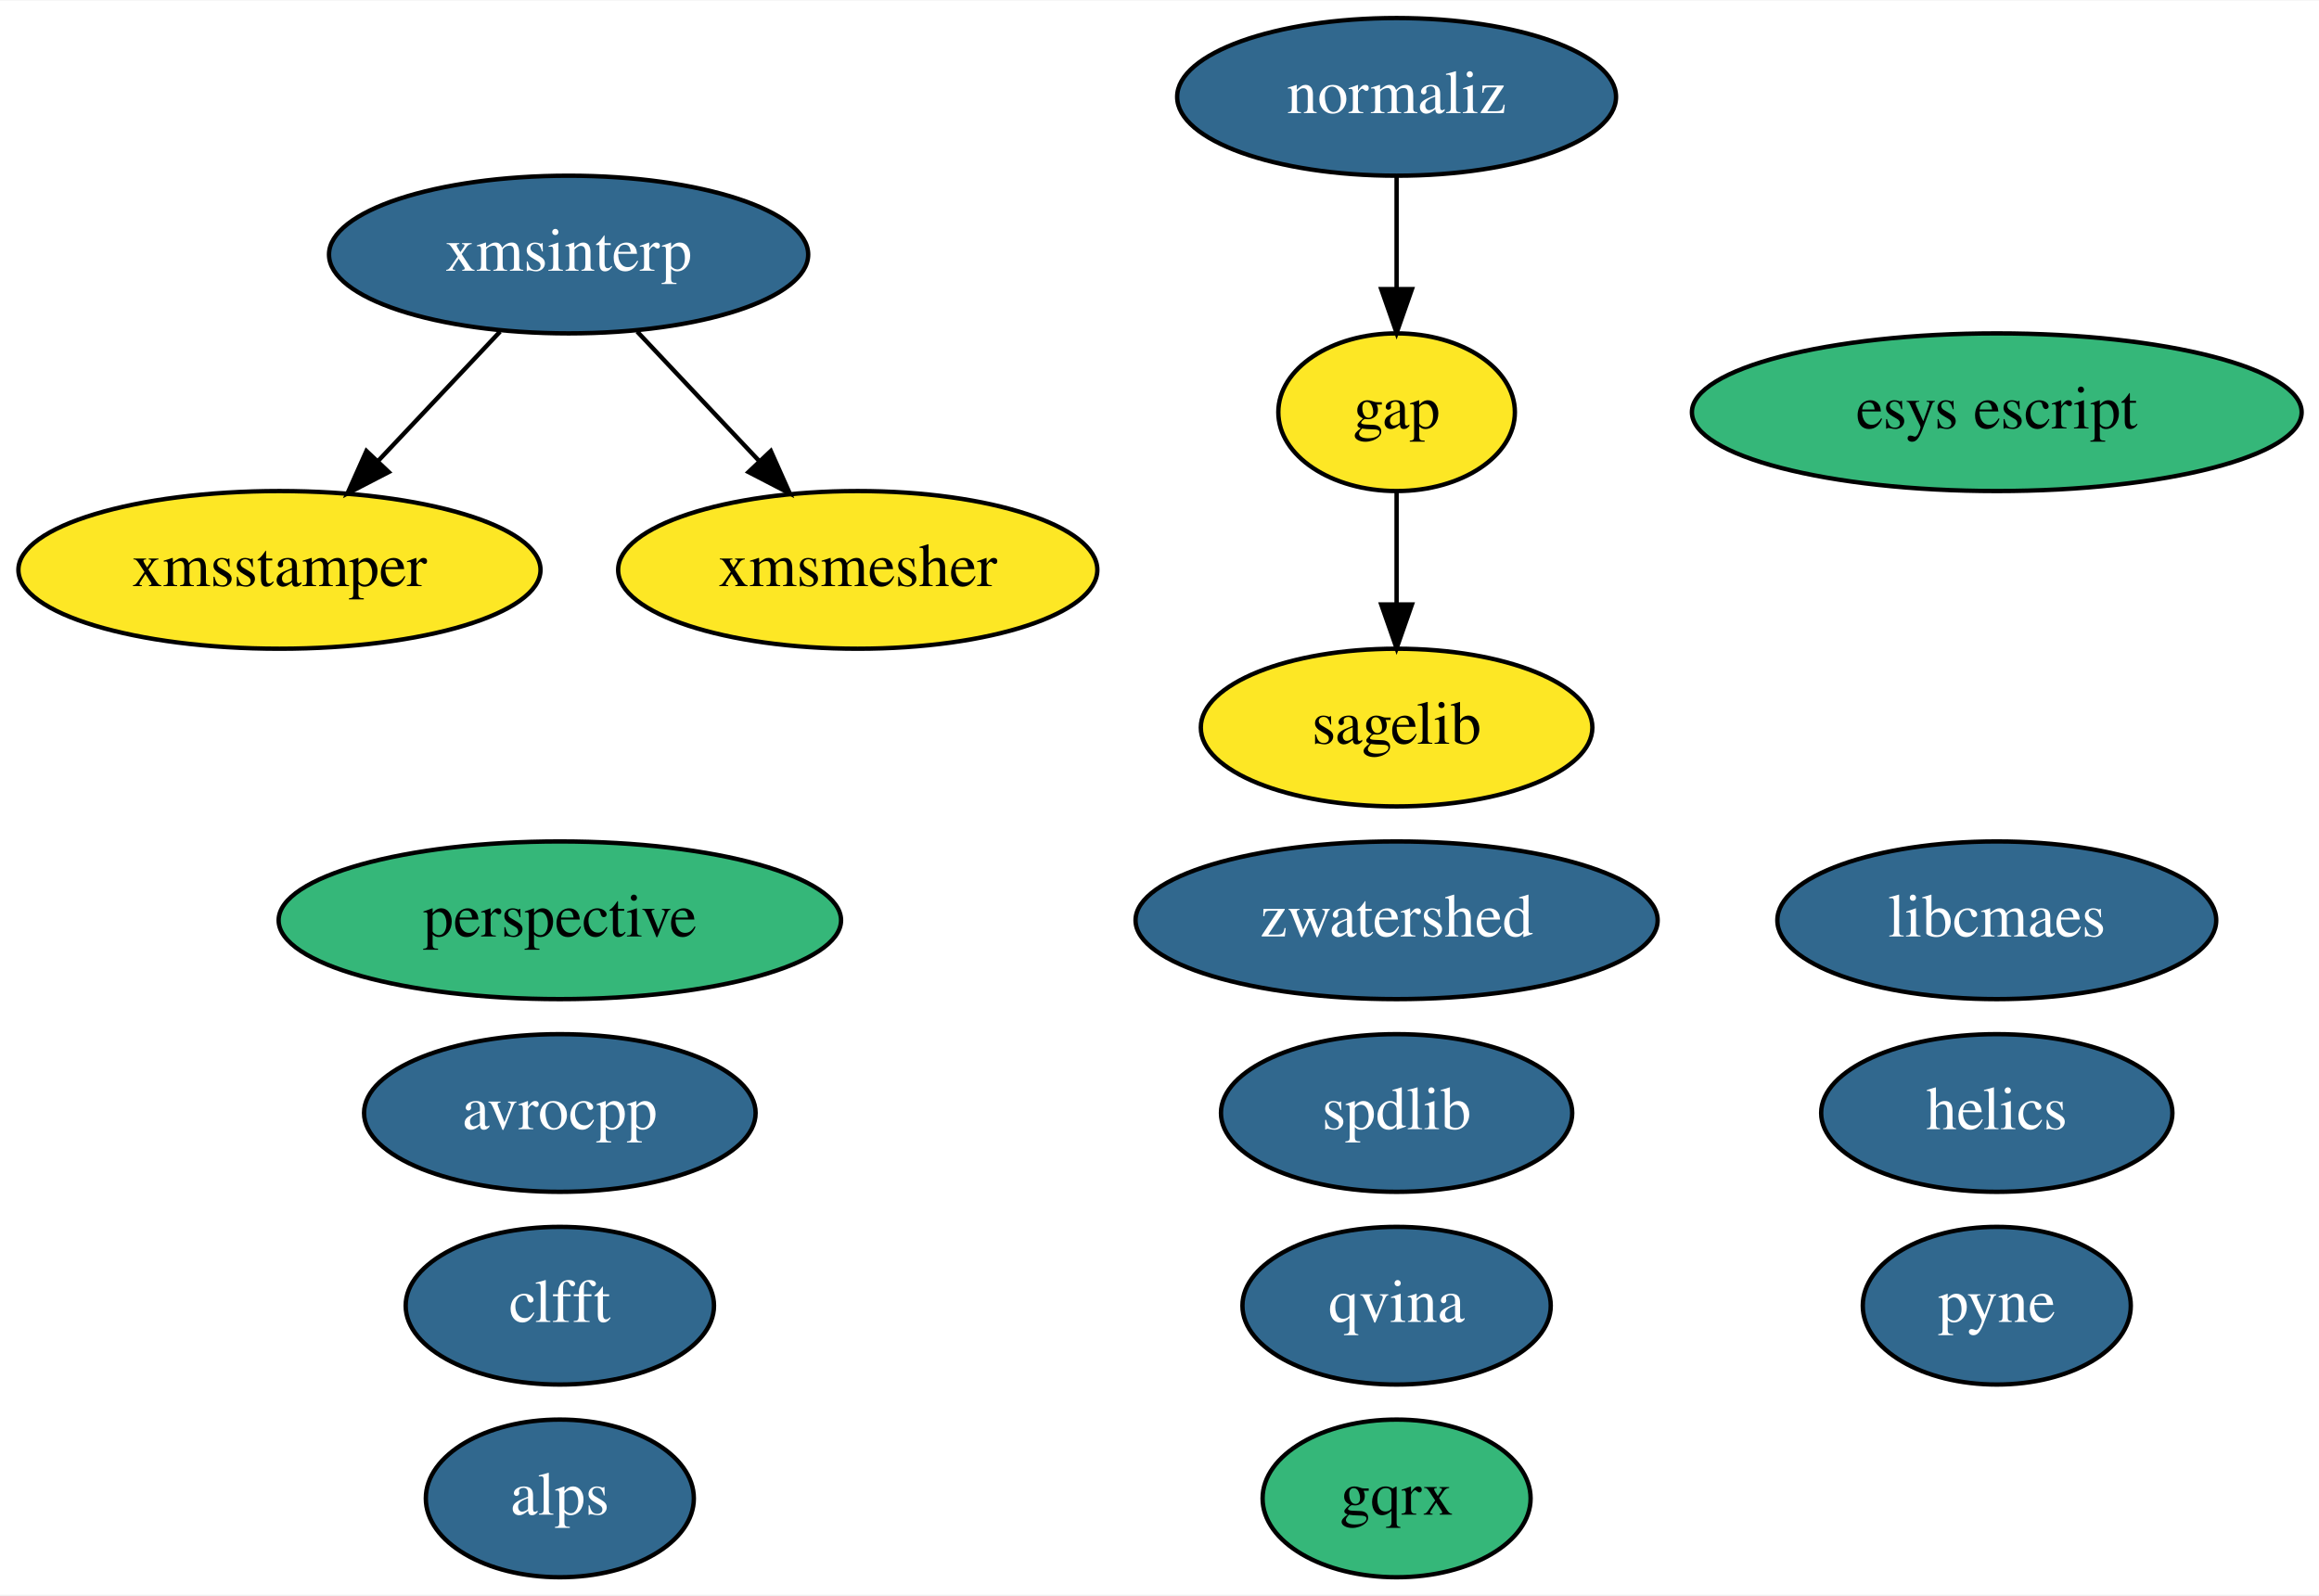
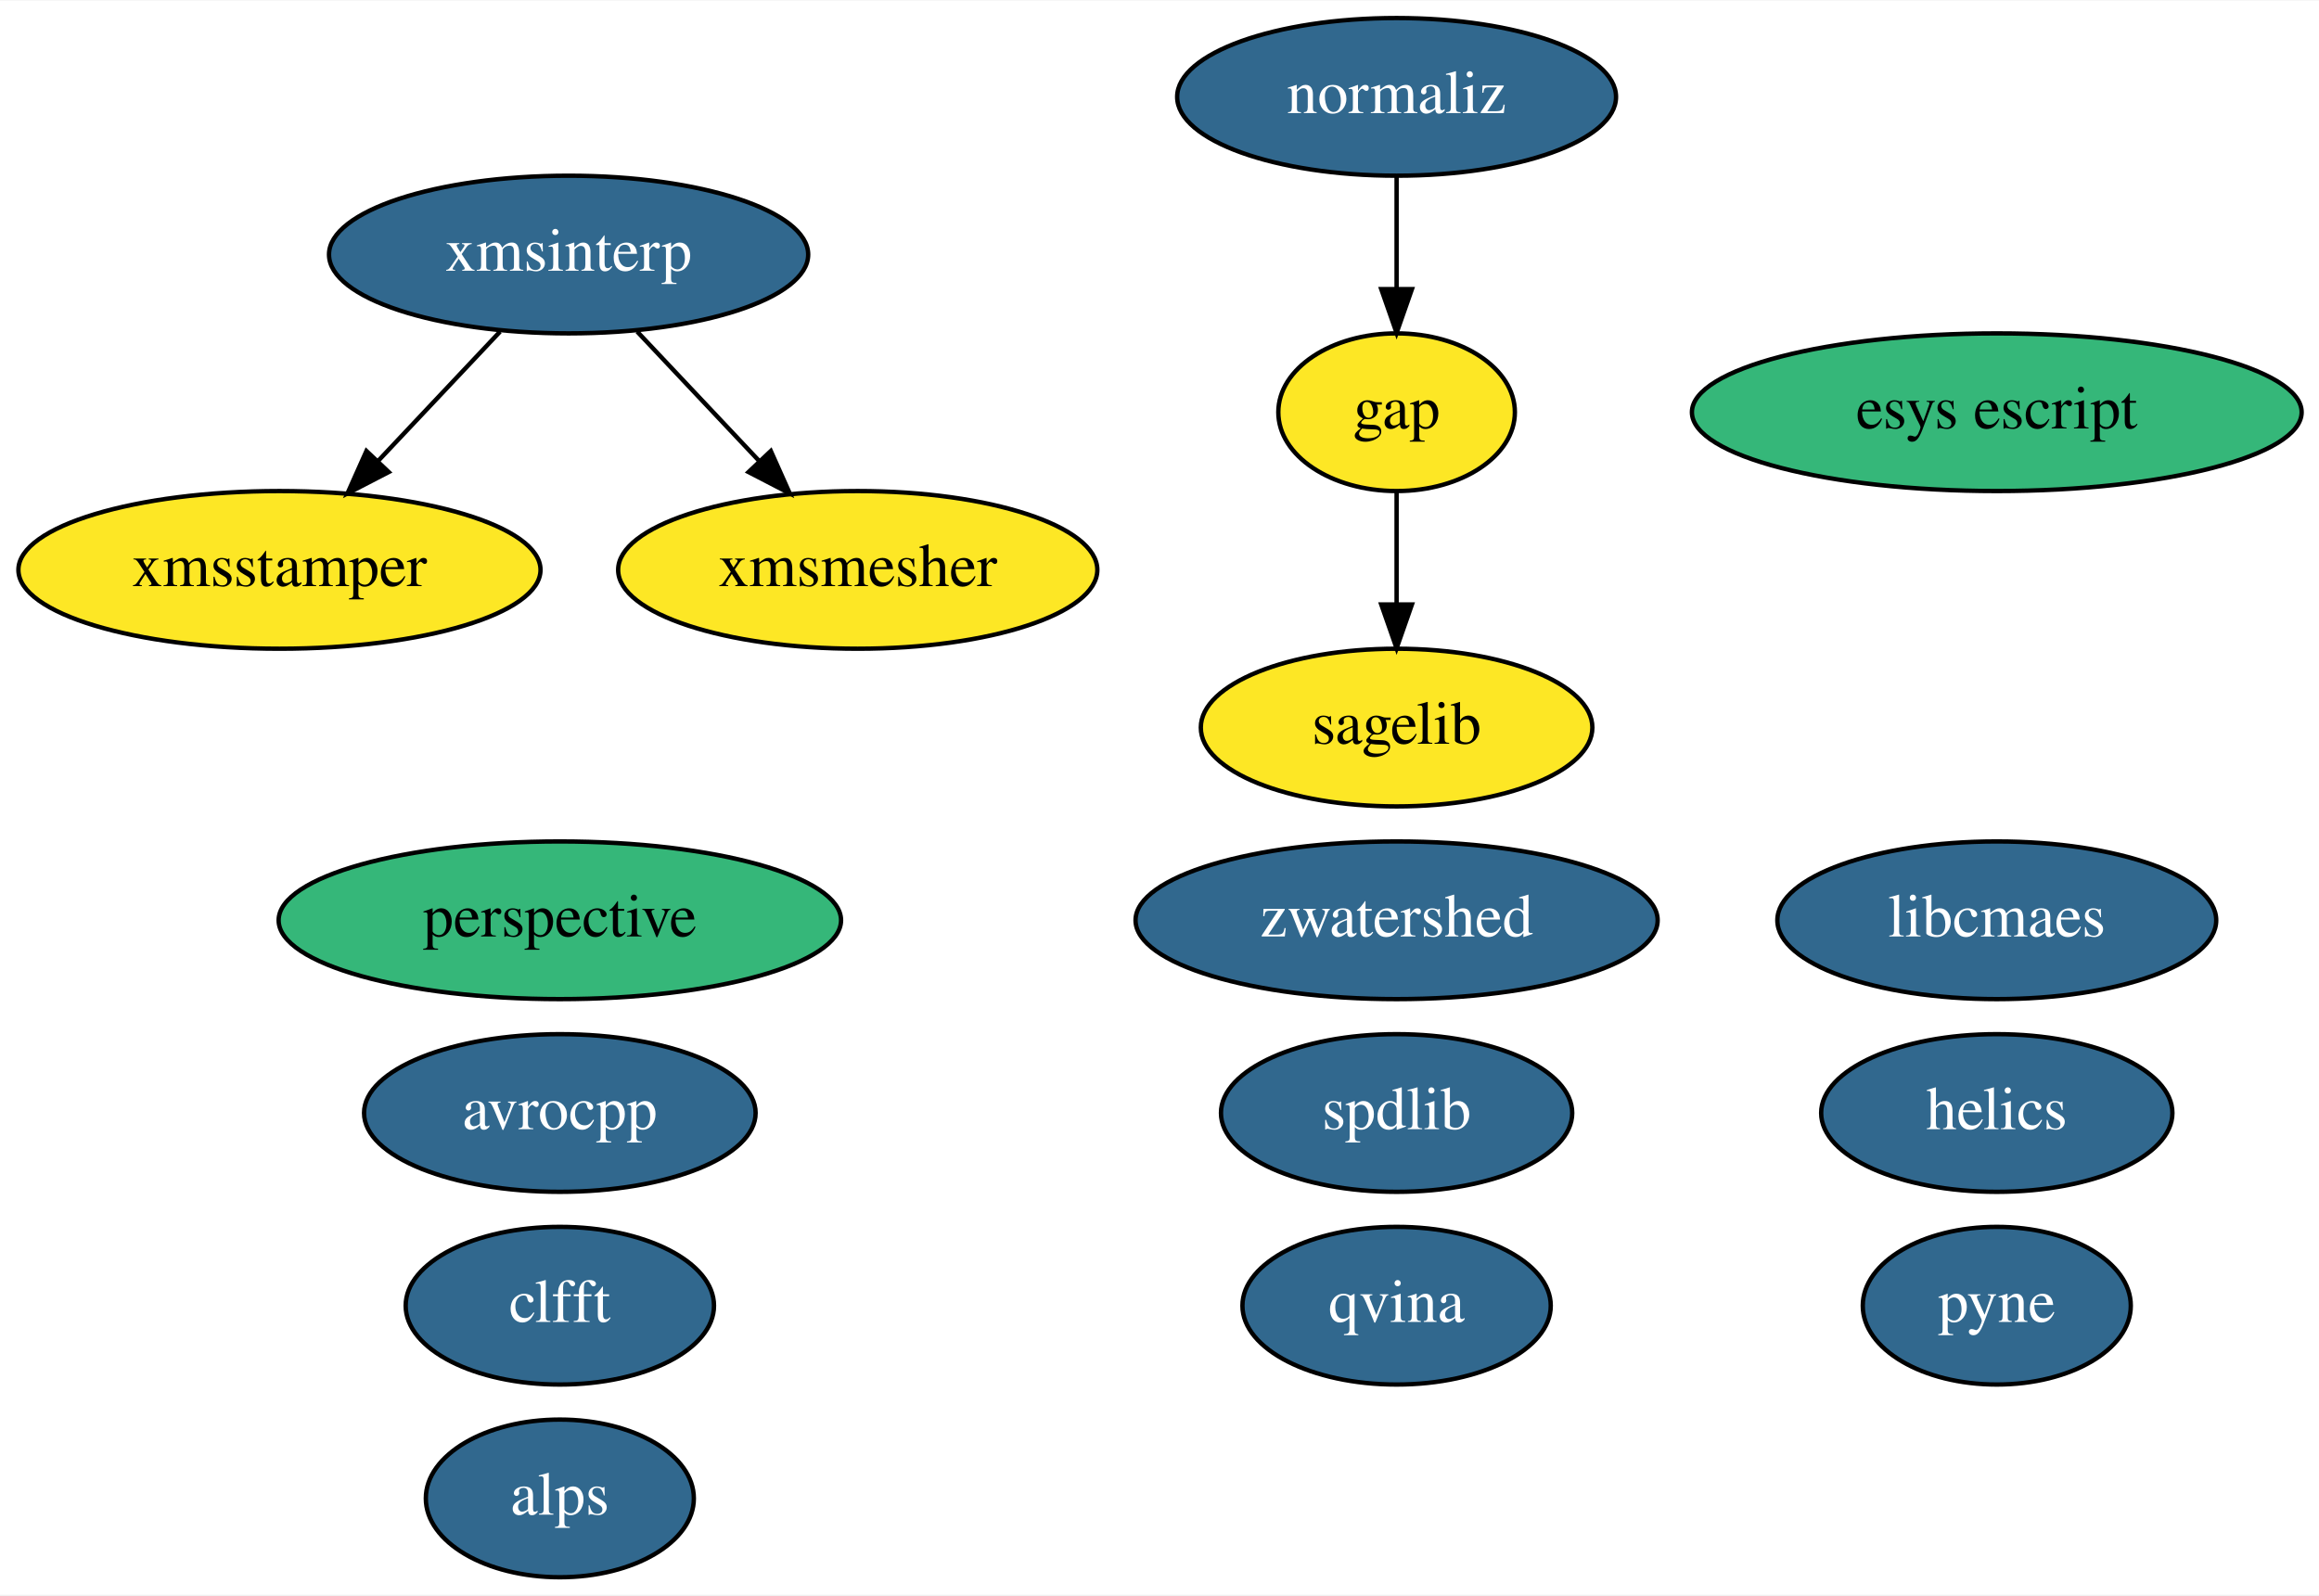
<svg xmlns="http://www.w3.org/2000/svg" xmlns:xlink="http://www.w3.org/1999/xlink" width="529pt" height="364pt" viewBox="0.00 0.00 529.34 364.00">
  <g id="graph0" class="graph" transform="scale(1 1) rotate(0) translate(4 360)">
    <polygon fill="white" stroke="transparent" points="-4,4 -4,-360 525.34,-360 525.34,4 -4,4" />
    <g id="node1" class="node">
      <g id="a_node1">
        <a xlink:href="https://github.com/conda-forge/avrocpp-feedstock/pull/8" xlink:title="avrocpp">
          <ellipse fill="#31688e" stroke="black" cx="123.79" cy="-106" rx="44.69" ry="18" />
          <text text-anchor="middle" x="123.79" y="-102.3" font-family="Times,serif" font-size="14.00" fill="white">avrocpp</text>
        </a>
      </g>
    </g>
    <g id="node2" class="node">
      <g id="a_node2">
        <a xlink:href="https://github.com/conda-forge/gap-feedstock" xlink:title="gap">
          <ellipse fill="#fde725" stroke="black" cx="314.79" cy="-266" rx="27" ry="18" />
          <text text-anchor="middle" x="314.79" y="-262.3" font-family="Times,serif" font-size="14.00">gap</text>
        </a>
      </g>
    </g>
    <g id="node5" class="node">
      <g id="a_node5">
        <a xlink:href="https://github.com/conda-forge/sagelib-feedstock" xlink:title="sagelib">
          <ellipse fill="#fde725" stroke="black" cx="314.79" cy="-194" rx="44.69" ry="18" />
          <text text-anchor="middle" x="314.79" y="-190.3" font-family="Times,serif" font-size="14.00">sagelib</text>
        </a>
      </g>
    </g>
    <g id="edge1" class="edge">
      <path fill="none" stroke="black" d="M314.79,-247.7C314.79,-239.98 314.79,-230.71 314.79,-222.11" />
      <polygon fill="black" stroke="black" points="318.29,-222.1 314.79,-212.1 311.29,-222.1 318.29,-222.1" />
    </g>
    <g id="node3" class="node">
      <g id="a_node3">
        <a xlink:href="https://github.com/conda-forge/libcmaes-feedstock/pull/22" xlink:title="libcmaes">
          <ellipse fill="#31688e" stroke="black" cx="451.79" cy="-150" rx="50.09" ry="18" />
          <text text-anchor="middle" x="451.79" y="-146.3" font-family="Times,serif" font-size="14.00" fill="white">libcmaes</text>
        </a>
      </g>
    </g>
    <g id="node4" class="node">
      <g id="a_node4">
        <a xlink:href="https://github.com/conda-forge/pyne-feedstock/pull/39" xlink:title="pyne">
          <ellipse fill="#31688e" stroke="black" cx="451.79" cy="-62" rx="30.59" ry="18" />
          <text text-anchor="middle" x="451.79" y="-58.3" font-family="Times,serif" font-size="14.00" fill="white">pyne</text>
        </a>
      </g>
    </g>
    <g id="node6" class="node">
      <g id="a_node6">
        <a xlink:href="https://github.com/conda-forge/zwatershed-feedstock/pull/15" xlink:title="zwatershed">
          <ellipse fill="#31688e" stroke="black" cx="314.79" cy="-150" rx="59.59" ry="18" />
          <text text-anchor="middle" x="314.79" y="-146.3" font-family="Times,serif" font-size="14.00" fill="white">zwatershed</text>
        </a>
      </g>
    </g>
    <g id="node7" class="node">
      <g id="a_node7">
        <a xlink:href="https://github.com/conda-forge/alps-feedstock/pull/30" xlink:title="alps">
          <ellipse fill="#31688e" stroke="black" cx="123.79" cy="-18" rx="30.59" ry="18" />
          <text text-anchor="middle" x="123.79" y="-14.3" font-family="Times,serif" font-size="14.00" fill="white">alps</text>
        </a>
      </g>
    </g>
    <g id="node8" class="node">
      <g id="a_node8">
        <a xlink:href="https://github.com/conda-forge/clfft-feedstock/pull/10" xlink:title="clfft">
          <ellipse fill="#31688e" stroke="black" cx="123.79" cy="-62" rx="35.19" ry="18" />
          <text text-anchor="middle" x="123.79" y="-58.3" font-family="Times,serif" font-size="14.00" fill="white">clfft</text>
        </a>
      </g>
    </g>
    <g id="node9" class="node">
      <g id="a_node9">
        <a xlink:href="https://github.com/conda-forge/spdlib-feedstock/pull/16" xlink:title="spdlib">
          <ellipse fill="#31688e" stroke="black" cx="314.79" cy="-106" rx="40.09" ry="18" />
          <text text-anchor="middle" x="314.79" y="-102.3" font-family="Times,serif" font-size="14.00" fill="white">spdlib</text>
        </a>
      </g>
    </g>
    <g id="node10" class="node">
      <g id="a_node10">
        <a xlink:href="https://github.com/conda-forge/helics-feedstock/pull/18" xlink:title="helics">
          <ellipse fill="#31688e" stroke="black" cx="451.79" cy="-106" rx="40.09" ry="18" />
          <text text-anchor="middle" x="451.79" y="-102.3" font-family="Times,serif" font-size="14.00" fill="white">helics</text>
        </a>
      </g>
    </g>
    <g id="node11" class="node">
      <g id="a_node11">
        <a xlink:href="https://github.com/conda-forge/normaliz-feedstock/pull/19" xlink:title="normaliz">
          <ellipse fill="#31688e" stroke="black" cx="314.79" cy="-338" rx="50.09" ry="18" />
          <text text-anchor="middle" x="314.79" y="-334.3" font-family="Times,serif" font-size="14.00" fill="white">normaliz</text>
        </a>
      </g>
    </g>
    <g id="edge2" class="edge">
      <path fill="none" stroke="black" d="M314.79,-319.7C314.79,-311.98 314.79,-302.71 314.79,-294.11" />
      <polygon fill="black" stroke="black" points="318.29,-294.1 314.79,-284.1 311.29,-294.1 318.29,-294.1" />
    </g>
    <g id="node12" class="node">
      <g id="a_node12">
        <a xlink:href="https://github.com/conda-forge/esys-escript-feedstock" xlink:title="esys escript">
          <ellipse fill="#35b779" stroke="black" cx="451.79" cy="-266" rx="69.59" ry="18" />
          <text text-anchor="middle" x="451.79" y="-262.3" font-family="Times,serif" font-size="14.00">esys escript</text>
        </a>
      </g>
    </g>
    <g id="node13" class="node">
      <g id="a_node13">
        <a xlink:href="https://github.com/conda-forge/xmsinterp-feedstock/pull/6" xlink:title="xmsinterp">
          <ellipse fill="#31688e" stroke="black" cx="125.79" cy="-302" rx="54.69" ry="18" />
          <text text-anchor="middle" x="125.79" y="-298.3" font-family="Times,serif" font-size="14.00" fill="white">xmsinterp</text>
        </a>
      </g>
    </g>
    <g id="node14" class="node">
      <g id="a_node14">
        <a xlink:href="https://github.com/conda-forge/xmsstamper-feedstock" xlink:title="xmsstamper">
          <ellipse fill="#fde725" stroke="black" cx="59.79" cy="-230" rx="59.59" ry="18" />
          <text text-anchor="middle" x="59.79" y="-226.3" font-family="Times,serif" font-size="14.00">xmsstamper</text>
        </a>
      </g>
    </g>
    <g id="edge4" class="edge">
      <path fill="none" stroke="black" d="M110.15,-284.41C101.85,-275.61 91.5,-264.63 82.35,-254.92" />
      <polygon fill="black" stroke="black" points="84.73,-252.34 75.32,-247.47 79.64,-257.15 84.73,-252.34" />
    </g>
    <g id="node15" class="node">
      <g id="a_node15">
        <a xlink:href="https://github.com/conda-forge/xmsmesher-feedstock" xlink:title="xmsmesher">
          <ellipse fill="#fde725" stroke="black" cx="191.79" cy="-230" rx="54.69" ry="18" />
          <text text-anchor="middle" x="191.79" y="-226.3" font-family="Times,serif" font-size="14.00">xmsmesher</text>
        </a>
      </g>
    </g>
    <g id="edge3" class="edge">
      <path fill="none" stroke="black" d="M141.44,-284.41C149.74,-275.61 160.09,-264.63 169.24,-254.92" />
      <polygon fill="black" stroke="black" points="171.95,-257.15 176.27,-247.47 166.86,-252.34 171.95,-257.15" />
    </g>
    <g id="node16" class="node">
      <g id="a_node16">
        <a xlink:href="https://github.com/conda-forge/qvina-feedstock/pull/3" xlink:title="qvina">
          <ellipse fill="#31688e" stroke="black" cx="314.79" cy="-62" rx="35.19" ry="18" />
          <text text-anchor="middle" x="314.79" y="-58.3" font-family="Times,serif" font-size="14.00" fill="white">qvina</text>
        </a>
      </g>
    </g>
    <g id="node17" class="node">
      <g id="a_node17">
        <a xlink:href="https://github.com/conda-forge/perspective-feedstock" xlink:title="perspective">
          <ellipse fill="#35b779" stroke="black" cx="123.79" cy="-150" rx="64.19" ry="18" />
          <text text-anchor="middle" x="123.79" y="-146.3" font-family="Times,serif" font-size="14.00">perspective</text>
        </a>
      </g>
    </g>
-     <g id="node18" class="node">
-       <g id="a_node18">
-         <a xlink:href="https://github.com/conda-forge/gqrx-feedstock" xlink:title="gqrx">
-           <ellipse fill="#35b779" stroke="black" cx="314.79" cy="-18" rx="30.59" ry="18" />
-           <text text-anchor="middle" x="314.79" y="-14.3" font-family="Times,serif" font-size="14.00">gqrx</text>
-         </a>
-       </g>
-     </g>
  </g>
</svg>
